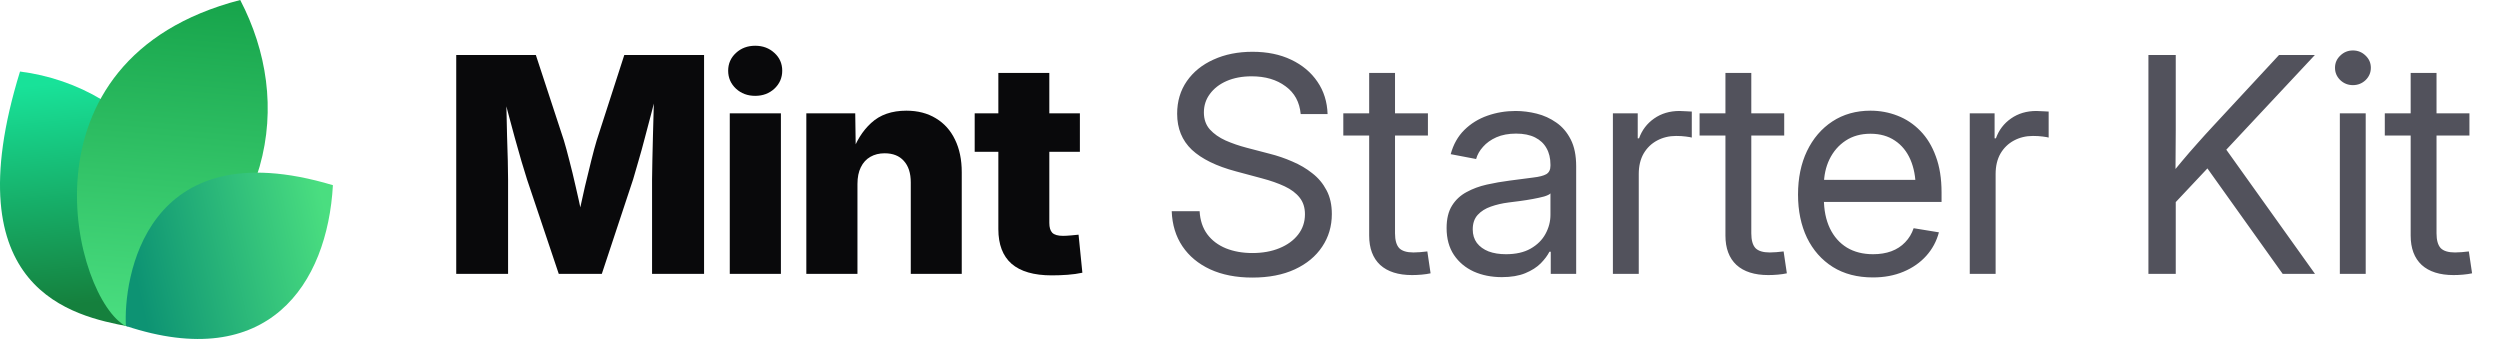
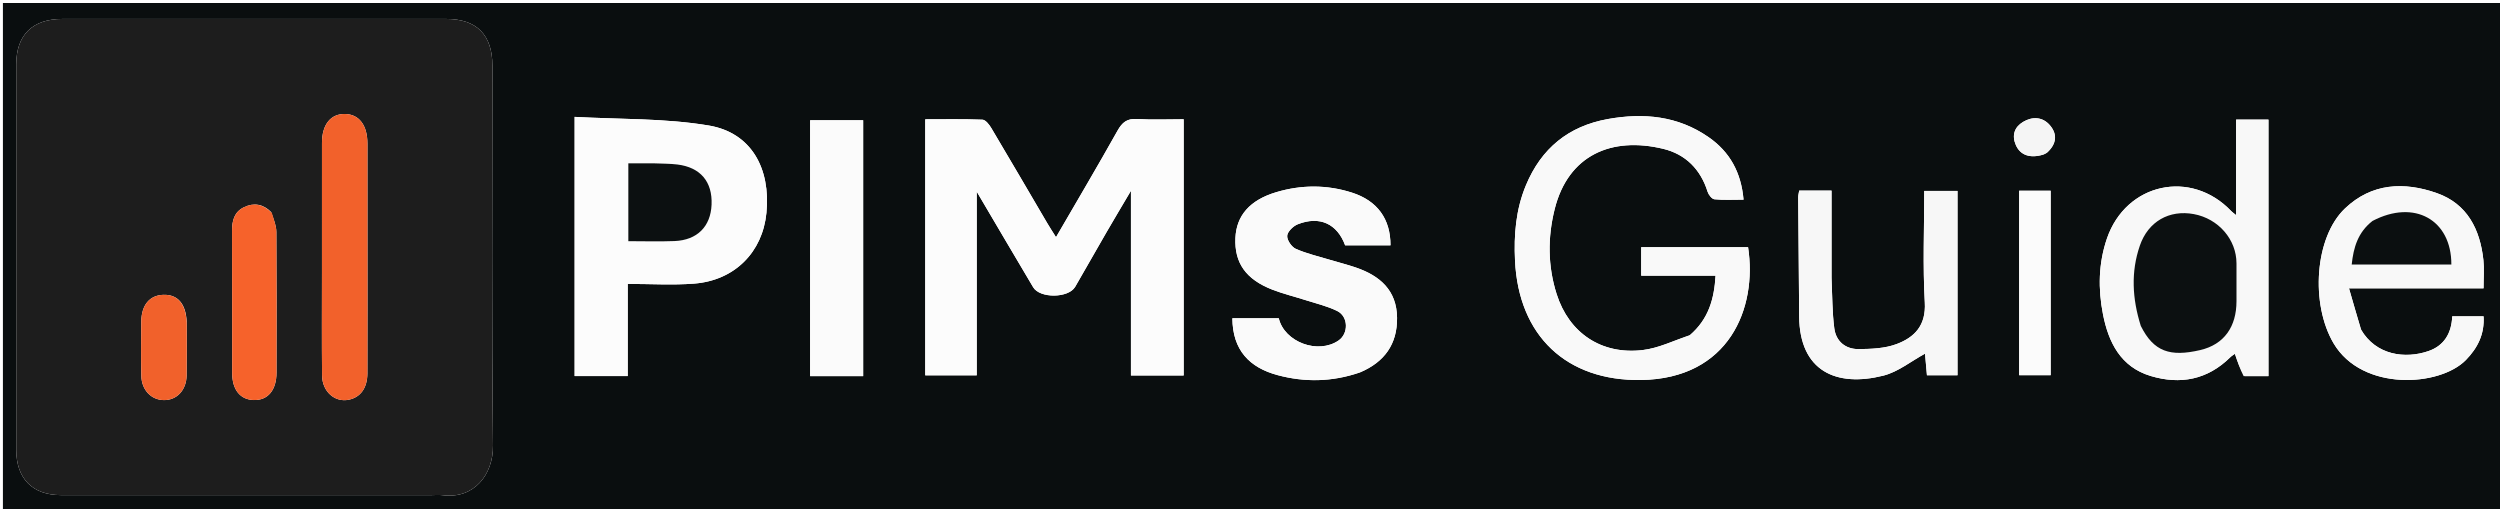
- <svg xmlns="http://www.w3.org/2000/svg" width="177" height="24" viewBox="0 0 177 24" fill="none">
-   <path d="M9.061 23.108C5.268 22.377 -3.391 20.627 1.417 5.064C9.634 6.099 16.973 14.064 9.061 23.108Z" fill="url(#paint0_linear_17557_2020)" />
-   <path d="M8.919 23.094C5.276 21.222 0.784 4.209 17.007 0C20.757 7.193 19.621 16.545 8.919 23.094Z" fill="url(#paint1_linear_17557_2020)" />
-   <path d="M8.914 23.079C8.735 19.882 10.159 9.085 23.57 13.111C23.181 20.123 18.984 26.418 8.914 23.079Z" fill="url(#paint2_linear_17557_2020)" />
-   <path d="M32.301 19.392V3.894H37.938L39.925 9.948C40.036 10.315 40.164 10.787 40.31 11.362C40.462 11.938 40.611 12.552 40.757 13.204C40.91 13.855 41.048 14.483 41.173 15.086C41.305 15.682 41.412 16.192 41.495 16.615H40.695C40.771 16.192 40.871 15.682 40.996 15.086C41.128 14.49 41.267 13.866 41.412 13.214C41.565 12.562 41.714 11.948 41.86 11.373C42.005 10.79 42.133 10.315 42.244 9.948L44.2 3.894H49.848V19.392H46.166V12.704C46.166 12.357 46.173 11.917 46.187 11.383C46.2 10.849 46.214 10.27 46.228 9.646C46.249 9.022 46.266 8.391 46.28 7.753C46.301 7.115 46.311 6.519 46.311 5.964H46.623C46.485 6.561 46.332 7.181 46.166 7.826C45.999 8.471 45.833 9.102 45.666 9.719C45.507 10.336 45.351 10.901 45.198 11.414C45.053 11.928 44.928 12.357 44.824 12.704L42.608 19.392H39.561L37.314 12.704C37.203 12.357 37.072 11.928 36.919 11.414C36.773 10.901 36.614 10.34 36.441 9.729C36.274 9.112 36.104 8.481 35.931 7.836C35.764 7.192 35.608 6.567 35.463 5.964H35.827C35.834 6.512 35.844 7.105 35.858 7.743C35.872 8.374 35.886 9.005 35.9 9.636C35.92 10.26 35.938 10.839 35.952 11.373C35.965 11.907 35.972 12.351 35.972 12.704V19.392H32.301ZM51.668 19.392V8.024H55.288V19.392H51.668ZM53.468 6.786C52.927 6.786 52.473 6.616 52.105 6.276C51.738 5.93 51.554 5.507 51.554 5.007C51.554 4.508 51.738 4.088 52.105 3.749C52.473 3.409 52.927 3.239 53.468 3.239C54.009 3.239 54.463 3.409 54.83 3.749C55.198 4.082 55.382 4.501 55.382 5.007C55.382 5.507 55.198 5.93 54.83 6.276C54.463 6.616 54.009 6.786 53.468 6.786ZM60.708 13.027V19.392H57.088V8.024H60.551L60.593 10.967H60.281C60.593 10.024 61.061 9.268 61.685 8.7C62.309 8.124 63.138 7.836 64.171 7.836C64.975 7.836 65.672 8.017 66.262 8.377C66.851 8.731 67.302 9.234 67.614 9.885C67.933 10.537 68.092 11.307 68.092 12.194V19.392H64.483V12.912C64.483 12.26 64.32 11.754 63.994 11.394C63.675 11.033 63.221 10.853 62.632 10.853C62.25 10.853 61.914 10.936 61.623 11.102C61.332 11.269 61.106 11.515 60.947 11.841C60.787 12.16 60.708 12.555 60.708 13.027ZM76.456 8.024V10.749H69.008V8.024H76.456ZM70.683 5.163H74.292V15.783C74.292 16.102 74.361 16.334 74.5 16.48C74.646 16.625 74.899 16.698 75.259 16.698C75.405 16.698 75.596 16.688 75.831 16.667C76.074 16.646 76.251 16.629 76.362 16.615L76.632 19.309C76.313 19.378 75.963 19.427 75.582 19.455C75.207 19.482 74.836 19.496 74.469 19.496C73.2 19.496 72.25 19.222 71.619 18.674C70.995 18.127 70.683 17.308 70.683 16.22V5.163Z" fill="#09090B" />
-   <path d="M88.667 19.652C87.523 19.652 86.528 19.458 85.682 19.07C84.843 18.681 84.188 18.137 83.716 17.437C83.245 16.736 82.992 15.908 82.957 14.951H84.933C84.968 15.596 85.148 16.14 85.474 16.584C85.8 17.021 86.24 17.354 86.795 17.582C87.35 17.804 87.974 17.915 88.667 17.915C89.388 17.915 90.026 17.801 90.581 17.572C91.143 17.343 91.583 17.024 91.902 16.615C92.228 16.199 92.391 15.717 92.391 15.169C92.391 14.698 92.266 14.306 92.017 13.994C91.767 13.675 91.413 13.408 90.956 13.193C90.498 12.978 89.954 12.787 89.323 12.621L87.502 12.132C86.123 11.765 85.082 11.255 84.382 10.603C83.689 9.944 83.342 9.095 83.342 8.055C83.342 7.174 83.571 6.404 84.028 5.746C84.486 5.087 85.117 4.577 85.921 4.217C86.726 3.849 87.645 3.666 88.678 3.666C89.718 3.666 90.63 3.853 91.413 4.227C92.204 4.602 92.824 5.122 93.275 5.787C93.726 6.446 93.965 7.209 93.993 8.076H92.089C92.013 7.23 91.656 6.574 91.018 6.11C90.387 5.638 89.586 5.403 88.615 5.403C87.95 5.403 87.36 5.513 86.847 5.735C86.341 5.957 85.946 6.262 85.661 6.651C85.377 7.032 85.235 7.469 85.235 7.961C85.235 8.447 85.377 8.849 85.661 9.168C85.946 9.48 86.317 9.74 86.774 9.948C87.232 10.149 87.724 10.319 88.251 10.457L89.884 10.884C90.439 11.023 90.977 11.206 91.496 11.435C92.023 11.657 92.495 11.934 92.911 12.267C93.334 12.593 93.67 12.995 93.92 13.474C94.17 13.945 94.294 14.504 94.294 15.149C94.294 16.015 94.066 16.788 93.608 17.468C93.157 18.148 92.512 18.681 91.673 19.07C90.834 19.458 89.832 19.652 88.667 19.652ZM101.097 8.024V9.594H95.106V8.024H101.097ZM96.937 5.163H98.767V16.521C98.767 17 98.865 17.347 99.059 17.562C99.26 17.77 99.6 17.874 100.078 17.874C100.21 17.874 100.366 17.867 100.546 17.853C100.733 17.832 100.903 17.815 101.056 17.801L101.285 19.351C101.097 19.392 100.886 19.423 100.65 19.444C100.414 19.465 100.189 19.475 99.974 19.475C98.996 19.475 98.244 19.236 97.717 18.758C97.197 18.272 96.937 17.579 96.937 16.677V5.163ZM106.33 19.621C105.595 19.621 104.932 19.489 104.343 19.226C103.754 18.955 103.285 18.564 102.939 18.05C102.592 17.53 102.419 16.896 102.419 16.147C102.419 15.495 102.547 14.965 102.804 14.556C103.06 14.146 103.403 13.828 103.833 13.599C104.263 13.363 104.742 13.186 105.269 13.068C105.796 12.95 106.333 12.857 106.881 12.787C107.574 12.69 108.132 12.617 108.555 12.569C108.978 12.52 109.287 12.441 109.481 12.33C109.675 12.212 109.772 12.014 109.772 11.737V11.654C109.772 11.203 109.679 10.815 109.492 10.489C109.311 10.163 109.041 9.91 108.68 9.729C108.32 9.549 107.872 9.459 107.338 9.459C106.805 9.459 106.34 9.546 105.945 9.719C105.556 9.892 105.241 10.118 104.998 10.395C104.755 10.665 104.593 10.953 104.509 11.258L102.71 10.915C102.897 10.222 103.22 9.65 103.677 9.199C104.135 8.748 104.679 8.412 105.31 8.19C105.941 7.968 106.607 7.857 107.307 7.857C107.8 7.857 108.295 7.92 108.795 8.044C109.301 8.169 109.765 8.381 110.188 8.679C110.611 8.97 110.951 9.369 111.208 9.875C111.464 10.374 111.593 11.005 111.593 11.768V19.392H109.793V17.822H109.7C109.568 18.085 109.363 18.359 109.086 18.643C108.809 18.921 108.444 19.153 107.994 19.34C107.543 19.527 106.988 19.621 106.33 19.621ZM106.621 17.998C107.321 17.998 107.904 17.867 108.368 17.603C108.84 17.333 109.19 16.986 109.419 16.563C109.654 16.133 109.772 15.682 109.772 15.211V13.692C109.703 13.769 109.554 13.841 109.325 13.911C109.096 13.973 108.829 14.032 108.524 14.088C108.226 14.143 107.921 14.192 107.609 14.233C107.304 14.275 107.033 14.309 106.798 14.337C106.354 14.393 105.938 14.49 105.549 14.628C105.168 14.76 104.86 14.954 104.624 15.211C104.388 15.467 104.27 15.811 104.27 16.241C104.27 16.615 104.367 16.934 104.561 17.198C104.762 17.461 105.04 17.662 105.393 17.801C105.747 17.933 106.156 17.998 106.621 17.998ZM114.193 19.392V8.024H115.951V9.792H116.045C116.253 9.209 116.61 8.741 117.116 8.388C117.622 8.034 118.219 7.857 118.905 7.857C119.058 7.857 119.217 7.864 119.384 7.878C119.55 7.885 119.682 7.892 119.779 7.899V9.74C119.716 9.719 119.578 9.695 119.363 9.667C119.155 9.639 118.922 9.625 118.666 9.625C118.174 9.625 117.726 9.733 117.324 9.948C116.922 10.163 116.603 10.471 116.367 10.874C116.138 11.276 116.024 11.758 116.024 12.319V19.392H114.193ZM126.322 8.024V9.594H120.33V8.024H126.322ZM122.161 5.163H123.992V16.521C123.992 17 124.089 17.347 124.283 17.562C124.484 17.77 124.824 17.874 125.302 17.874C125.434 17.874 125.59 17.867 125.77 17.853C125.958 17.832 126.127 17.815 126.28 17.801L126.509 19.351C126.322 19.392 126.11 19.423 125.874 19.444C125.639 19.465 125.413 19.475 125.198 19.475C124.221 19.475 123.468 19.236 122.941 18.758C122.421 18.272 122.161 17.579 122.161 16.677V5.163ZM132.604 19.642C131.502 19.642 130.555 19.396 129.765 18.903C128.974 18.404 128.364 17.714 127.934 16.834C127.511 15.946 127.3 14.927 127.3 13.775C127.3 12.611 127.511 11.584 127.934 10.697C128.364 9.802 128.964 9.102 129.734 8.596C130.51 8.089 131.408 7.836 132.428 7.836C133.1 7.836 133.738 7.954 134.341 8.19C134.952 8.426 135.489 8.783 135.954 9.261C136.425 9.74 136.793 10.343 137.056 11.071C137.327 11.792 137.462 12.645 137.462 13.63V14.296H128.433V12.735H136.463L135.631 13.297C135.631 12.541 135.506 11.876 135.257 11.3C135.007 10.725 134.643 10.277 134.165 9.958C133.686 9.632 133.107 9.469 132.428 9.469C131.748 9.469 131.162 9.632 130.67 9.958C130.177 10.284 129.796 10.725 129.526 11.279C129.262 11.827 129.13 12.441 129.13 13.12V14.046C129.13 14.864 129.273 15.572 129.557 16.168C129.841 16.757 130.243 17.211 130.763 17.53C131.283 17.842 131.901 17.998 132.615 17.998C133.093 17.998 133.523 17.929 133.905 17.79C134.293 17.645 134.619 17.433 134.882 17.156C135.153 16.879 135.354 16.546 135.486 16.157L137.275 16.449C137.108 17.08 136.81 17.634 136.38 18.113C135.95 18.591 135.413 18.966 134.768 19.236C134.123 19.507 133.402 19.642 132.604 19.642ZM139.459 19.392V8.024H141.217V9.792H141.311C141.519 9.209 141.876 8.741 142.382 8.388C142.888 8.034 143.485 7.857 144.171 7.857C144.324 7.857 144.483 7.864 144.649 7.878C144.816 7.885 144.948 7.892 145.045 7.899V9.74C144.982 9.719 144.844 9.695 144.629 9.667C144.421 9.639 144.188 9.625 143.932 9.625C143.439 9.625 142.992 9.733 142.59 9.948C142.188 10.163 141.869 10.471 141.633 10.874C141.404 11.276 141.29 11.758 141.29 12.319V19.392H139.459ZM153.429 14.961V12.715C153.783 12.257 154.136 11.82 154.49 11.404C154.844 10.981 155.204 10.565 155.572 10.156C155.939 9.74 156.314 9.327 156.695 8.918L161.355 3.894H163.893L157.277 10.967H157.184L153.429 14.961ZM152.108 19.392V3.894H154.043V9.241L154.022 12.559L154.043 13.505V19.392H152.108ZM161.615 19.392L155.967 11.477L157.173 9.969L163.903 19.392H161.615ZM165.661 19.392V8.024H167.492V19.392H165.661ZM166.587 6.027C166.24 6.027 165.942 5.909 165.692 5.673C165.443 5.43 165.318 5.139 165.318 4.799C165.318 4.459 165.443 4.172 165.692 3.936C165.942 3.693 166.24 3.572 166.587 3.572C166.934 3.572 167.232 3.693 167.482 3.936C167.731 4.172 167.856 4.459 167.856 4.799C167.856 5.139 167.731 5.43 167.482 5.673C167.232 5.909 166.934 6.027 166.587 6.027ZM174.836 8.024V9.594H168.844V8.024H174.836ZM170.675 5.163H172.506V16.521C172.506 17 172.603 17.347 172.797 17.562C172.998 17.77 173.338 17.874 173.816 17.874C173.948 17.874 174.104 17.867 174.284 17.853C174.472 17.832 174.641 17.815 174.794 17.801L175.023 19.351C174.836 19.392 174.624 19.423 174.388 19.444C174.153 19.465 173.927 19.475 173.712 19.475C172.735 19.475 171.982 19.236 171.455 18.758C170.935 18.272 170.675 17.579 170.675 16.677V5.163Z" fill="#52525C" />
-   <defs>
-     <linearGradient id="paint0_linear_17557_2020" x1="3.776" y1="5.916" x2="5.232" y2="21.559" gradientUnits="userSpaceOnUse">
-       <stop stop-color="#18E299" />
-       <stop offset="1" stop-color="#15803D" />
-     </linearGradient>
-     <linearGradient id="paint1_linear_17557_2020" x1="12.171" y1="-0.718" x2="10.19" y2="22.983" gradientUnits="userSpaceOnUse">
-       <stop stop-color="#16A34A" />
-       <stop offset="1" stop-color="#4ADE80" />
-     </linearGradient>
-     <linearGradient id="paint2_linear_17557_2020" x1="23.133" y1="15.353" x2="9.338" y2="18.52" gradientUnits="userSpaceOnUse">
-       <stop stop-color="#4ADE80" />
-       <stop offset="1" stop-color="#0D9373" />
-     </linearGradient>
-   </defs>
+ <svg xmlns="http://www.w3.org/2000/svg" version="1.1" id="Layer_1" x="0px" y="0px" width="100%" viewBox="0 0 924 188" enable-background="new 0 0 924 188" xml:space="preserve">
+   <path fill="#0A0E0F" opacity="1" stroke="none" d=" M684,189   C456.051,189 228.602,189 1.077,189   C1.077,126.399 1.077,63.797 1.077,1.098   C309,1.098 617,1.098 924.973,1.098   C924.973,63.731 924.973,126.366 924.973,189   C844.797,189 764.649,189 684,189  M159.472,182.996   C160.805,182.996 162.157,182.845 163.467,183.019   C175.095,184.57 182.327,175.503 182.211,164.699   C181.709,117.897 181.994,71.086 181.998,24.278   C181.999,12.908 176.181,7.004 164.949,7.004   C117.641,7.004 70.334,7.004 23.026,7.004   C12.01,7.004 6.002,12.937 6.003,23.802   C6.005,71.276 6.004,118.751 6.003,166.225   C6.002,176.887 12.02,182.995 22.555,182.995   C67.864,182.998 113.172,182.996 159.472,182.996  M417.994,108.5   C417.994,118.593 417.994,128.686 417.994,138.777   C424.823,138.777 431.081,138.777 437.483,138.777   C437.483,107.18 437.483,75.812 437.483,44.079   C431.549,44.079 425.899,44.345 420.29,43.985   C416.574,43.746 414.777,45.193 413.026,48.319   C405.708,61.378 398.079,74.263 390.302,87.661   C388.992,85.571 387.998,84.068 387.086,82.516   C380.197,70.789 373.357,59.034 366.401,47.348   C365.639,46.068 364.273,44.286 363.125,44.239   C356.067,43.951 348.991,44.095 341.974,44.095   C341.974,76.11 341.974,107.467 341.974,138.727   C348.434,138.727 354.526,138.727 360.996,138.727   C360.996,116.425 360.996,94.398 360.996,70.83   C368.461,83.484 375.125,94.843 381.858,106.16   C384.359,110.362 394.935,110.228 397.386,105.998   C401.29,99.261 405.116,92.479 409.017,85.74   C411.744,81.031 414.542,76.363 417.994,70.513   C417.994,83.857 417.994,95.679 417.994,108.5  M218.589,139.004   C223.011,139.004 227.434,139.004 232.004,139.004   C232.004,132.877 232.004,127.393 232.004,121.909   C232.004,116.491 232.004,111.072 232.004,104.931   C240.638,104.931 248.642,105.443 256.558,104.821   C271.536,103.644 281.855,93.209 283.273,78.678   C284.891,62.105 277.577,49.018 261.967,46.391   C245.765,43.663 229.025,44.136 212.382,43.202   C212.382,75.998 212.382,107.376 212.382,139.004   C214.329,139.004 215.975,139.004 218.589,139.004  M624.396,124.022   C618.65,125.873 613.018,128.69 607.135,129.386   C591.907,131.188 579.922,123.11 575.338,108.697   C572.041,98.33 571.97,87.791 574.623,77.229   C579.646,57.233 595.739,50.416 614.705,55.001   C622.964,56.997 628.523,62.549 631.128,70.869   C631.481,71.994 632.708,73.561 633.656,73.655   C637.068,73.993 640.534,73.787 644.414,73.787   C643.528,63.653 639.297,56.113 631.499,50.699   C620.159,42.825 607.518,41.628 594.296,43.996   C579.713,46.608 569.662,54.834 563.976,68.499   C560.258,77.433 559.493,86.721 559.947,96.289   C561.268,124.159 578.992,140.851 606.505,140.45   C639.015,139.976 649.551,113.99 646.092,91.377   C632.82,91.377 619.583,91.377 606.59,91.377   C606.59,95.02 606.59,98.259 606.59,101.877   C615.912,101.877 624.854,101.877 634.074,101.877   C633.57,110.498 631.491,117.953 624.396,124.022  M502.865,137.55   C511.737,133.785 516.463,127.154 516.355,117.448   C516.242,107.291 510.008,101.922 501.135,98.879   C498.013,97.808 494.798,97.011 491.635,96.055   C487.372,94.766 482.979,93.76 478.932,91.975   C477.369,91.286 475.632,88.729 475.746,87.15   C475.857,85.608 477.962,83.559 479.649,82.891   C487.782,79.674 494.26,82.749 497.164,90.684   C502.795,90.684 508.369,90.684 513.924,90.684   C513.959,80.934 509.064,74.179 499.634,71.178   C490.363,68.227 480.966,68.257 471.656,71.046   C461.94,73.957 456.964,79.68 456.607,87.973   C456.212,97.146 460.461,103.246 470.281,107.061   C474.283,108.615 478.493,109.625 482.589,110.943   C486.511,112.206 490.61,113.141 494.263,114.96   C498.392,117.016 498.452,123.272 494.759,125.827   C487.135,131.102 474.718,126.424 472.635,117.64   C466.88,117.64 461.174,117.64 455.486,117.64   C455.571,129.399 461.777,135.855 472.222,138.653   C482.155,141.314 492.256,141.226 502.865,137.55  M829.708,139.012   C832.642,139.012 835.577,139.012 838.42,139.012   C838.42,107.018 838.42,75.645 838.42,44.214   C834.399,44.214 830.755,44.214 826.469,44.214   C826.469,55.837 826.469,67.335 826.469,79.524   C825.382,78.63 824.997,78.376 824.687,78.05   C809.8,62.391 785.777,67.645 778.731,88.129   C775.566,97.331 775.421,106.805 777.267,116.193   C779.307,126.567 783.799,135.625 794.88,138.961   C805.843,142.262 815.885,140.35 824.288,132.064   C824.822,131.537 825.494,131.152 826.015,130.765   C826.998,133.693 827.889,136.349 829.708,139.012  M872.549,121.668   C871.171,116.9 869.794,112.132 868.182,106.556   C885.658,106.556 901.722,106.556 917.917,106.556   C917.917,102.731 918.219,99.376 917.862,96.092   C916.631,84.77 911.92,75.346 900.654,71.375   C888.576,67.118 876.606,67.623 866.704,77.045   C855.472,87.732 853.898,112.363 862.502,126.905   C873.059,144.747 901.736,142.94 911.388,133.061   C915.77,128.577 918.326,123.458 917.93,116.91   C913.989,116.91 910.262,116.91 906.344,116.91   C906.092,123.235 903.31,127.781 897.545,129.767   C888.952,132.728 878.143,131.325 872.549,121.668  M676.932,102.497   C676.932,91.888 676.932,81.279 676.932,70.438   C672.666,70.438 668.911,70.438 664.982,70.438   C664.843,71.344 664.608,72.146 664.614,72.947   C664.719,87.593 664.883,102.239 664.974,116.886   C665.1,137.204 678.713,143.2 696.074,138.837   C701.513,137.47 706.304,133.524 711.48,130.711   C711.703,133.188 711.951,135.942 712.198,138.686   C716.075,138.686 719.803,138.686 723.494,138.686   C723.494,115.791 723.494,93.227 723.494,70.565   C719.303,70.565 715.425,70.565 711.199,70.565   C711.199,84.56 710.631,98.224 711.406,111.812   C711.891,120.294 707.634,124.664 701.006,127.164   C696.687,128.794 691.667,128.987 686.953,129.031   C682.128,129.077 678.59,126.189 677.956,121.35   C677.184,115.455 677.237,109.452 676.932,102.497  M311.43,139.007   C314.011,139.007 316.591,139.007 319.027,139.007   C319.027,106.987 319.027,75.632 319.027,44.453   C312.258,44.453 305.86,44.453 299.421,44.453   C299.421,76.058 299.421,107.286 299.421,139.007   C303.23,139.007 306.845,139.007 311.43,139.007  M757.923,94.5   C757.923,86.569 757.923,78.638 757.923,70.498   C753.728,70.498 750.019,70.498 746.284,70.498   C746.284,93.457 746.284,116.127 746.284,138.665   C750.303,138.665 754.023,138.665 757.923,138.665   C757.923,124.049 757.923,109.775 757.923,94.5  M756.671,56.363   C760.05,53.3 760.56,49.706 757.642,46.298   C754.938,43.14 751.148,43.007 747.723,45.064   C744.548,46.971 743.483,50.017 745.061,53.62   C746.696,57.355 750.316,58.613 755.116,57.155   C755.432,57.059 755.732,56.912 756.671,56.363  z" />
+   <path fill="#1D1D1D" opacity="1" stroke="none" d=" M158.977,182.996   C113.172,182.996 67.864,182.998 22.555,182.995   C12.02,182.995 6.002,176.887 6.003,166.225   C6.004,118.751 6.005,71.276 6.003,23.802   C6.002,12.937 12.01,7.004 23.026,7.004   C70.334,7.004 117.641,7.004 164.949,7.004   C176.181,7.004 181.999,12.908 181.998,24.278   C181.994,71.086 181.709,117.897 182.211,164.699   C182.327,175.503 175.095,184.57 163.467,183.019   C162.157,182.845 160.805,182.996 158.977,182.996  M135.808,87.5   C135.808,76.008 135.822,64.517 135.802,53.025   C135.791,46.245 132.695,42.219 127.496,42.128   C122.239,42.037 119.01,46.042 119.001,52.787   C118.98,68.941 118.994,85.096 118.995,101.251   C118.995,113.742 118.918,126.233 119.031,138.723   C119.086,144.765 123.8,148.859 128.996,147.72   C133.3,146.777 135.777,143.351 135.791,137.964   C135.835,121.476 135.807,104.988 135.808,87.5  M100.226,78.393   C97.303,75.41 93.843,74.828 90.176,76.59   C86.567,78.324 85.742,81.591 85.759,85.379   C85.836,102.868 85.772,120.358 85.805,137.848   C85.816,144.082 88.806,147.734 93.822,147.855   C99.015,147.979 102.189,144.204 102.2,137.707   C102.231,120.384 102.264,103.06 102.146,85.738   C102.131,83.505 101.23,81.278 100.226,78.393  M69.008,118.832   C68.653,112.204 65.636,108.777 60.33,108.97   C55.252,109.156 52.256,112.778 52.208,118.954   C52.155,125.618 52.087,132.285 52.234,138.946   C52.35,144.136 55.875,147.779 60.48,147.873   C65.304,147.971 68.887,144.24 68.981,138.75   C69.088,132.421 69.007,126.088 69.008,118.832  z" />
+   <path fill="#FCFCFC" opacity="1" stroke="none" d=" M417.994,108   C417.994,95.679 417.994,83.857 417.994,70.513   C414.542,76.363 411.744,81.031 409.017,85.74   C405.116,92.479 401.29,99.261 397.386,105.998   C394.935,110.228 384.359,110.362 381.858,106.16   C375.125,94.843 368.461,83.484 360.996,70.83   C360.996,94.398 360.996,116.425 360.996,138.727   C354.526,138.727 348.434,138.727 341.974,138.727   C341.974,107.467 341.974,76.11 341.974,44.095   C348.991,44.095 356.067,43.951 363.125,44.239   C364.273,44.286 365.639,46.068 366.401,47.348   C373.357,59.034 380.197,70.789 387.086,82.516   C387.998,84.068 388.992,85.571 390.302,87.661   C398.079,74.263 405.708,61.378 413.026,48.319   C414.777,45.193 416.574,43.746 420.29,43.985   C425.899,44.345 431.549,44.079 437.483,44.079   C437.483,75.812 437.483,107.18 437.483,138.777   C431.081,138.777 424.823,138.777 417.994,138.777   C417.994,128.686 417.994,118.593 417.994,108  z" />
+   <path fill="#FCFCFC" opacity="1" stroke="none" d=" M218.105,139.004   C215.975,139.004 214.329,139.004 212.382,139.004   C212.382,107.376 212.382,75.998 212.382,43.202   C229.025,44.136 245.765,43.663 261.967,46.391   C277.577,49.018 284.891,62.105 283.273,78.678   C281.855,93.209 271.536,103.644 256.558,104.821   C248.642,105.443 240.638,104.931 232.004,104.931   C232.004,111.072 232.004,116.491 232.004,121.909   C232.004,127.393 232.004,132.877 232.004,139.004   C227.434,139.004 223.011,139.004 218.105,139.004  M241.443,60.375   C238.357,60.375 235.271,60.375 232.232,60.375   C232.232,70.349 232.232,79.617 232.232,89.138   C238.082,89.138 243.71,89.324 249.321,89.094   C257.693,88.752 262.656,83.728 262.999,75.65   C263.36,67.165 258.876,61.836 250.339,60.796   C247.71,60.475 245.038,60.505 241.443,60.375  z" />
+   <path fill="#F9F9F9" opacity="1" stroke="none" d=" M624.684,123.795   C631.491,117.953 633.57,110.498 634.074,101.877   C624.854,101.877 615.912,101.877 606.59,101.877   C606.59,98.259 606.59,95.02 606.59,91.377   C619.583,91.377 632.82,91.377 646.092,91.377   C649.551,113.99 639.015,139.976 606.505,140.45   C578.992,140.851 561.268,124.159 559.947,96.289   C559.493,86.721 560.258,77.433 563.976,68.499   C569.662,54.834 579.713,46.608 594.296,43.996   C607.518,41.628 620.159,42.825 631.499,50.699   C639.297,56.113 643.528,63.653 644.414,73.787   C640.534,73.787 637.068,73.993 633.656,73.655   C632.708,73.561 631.481,71.994 631.128,70.869   C628.523,62.549 622.964,56.997 614.705,55.001   C595.739,50.416 579.646,57.233 574.623,77.229   C571.97,87.791 572.041,98.33 575.338,108.697   C579.922,123.11 591.907,131.188 607.135,129.386   C613.018,128.69 618.65,125.873 624.684,123.795  z" />
+   <path fill="#FAFAFA" opacity="1" stroke="none" d=" M502.506,137.7   C492.256,141.226 482.155,141.314 472.222,138.653   C461.777,135.855 455.571,129.399 455.486,117.64   C461.174,117.64 466.88,117.64 472.635,117.64   C474.718,126.424 487.135,131.102 494.759,125.827   C498.452,123.272 498.392,117.016 494.263,114.96   C490.61,113.141 486.511,112.206 482.589,110.943   C478.493,109.625 474.283,108.615 470.281,107.061   C460.461,103.246 456.212,97.146 456.607,87.973   C456.964,79.68 461.94,73.957 471.656,71.046   C480.966,68.257 490.363,68.227 499.634,71.178   C509.064,74.179 513.959,80.934 513.924,90.684   C508.369,90.684 502.795,90.684 497.164,90.684   C494.26,82.749 487.782,79.674 479.649,82.891   C477.962,83.559 475.857,85.608 475.746,87.15   C475.632,88.729 477.369,91.286 478.932,91.975   C482.979,93.76 487.372,94.766 491.635,96.055   C494.798,97.011 498.013,97.808 501.135,98.879   C510.008,101.922 516.242,107.291 516.355,117.448   C516.463,127.154 511.737,133.785 502.506,137.7  z" />
+   <path fill="#F8F8F8" opacity="1" stroke="none" d=" M829.244,139.008   C827.889,136.349 826.998,133.693 826.015,130.765   C825.494,131.152 824.822,131.537 824.288,132.064   C815.885,140.35 805.843,142.262 794.88,138.961   C783.799,135.625 779.307,126.567 777.267,116.193   C775.421,106.805 775.566,97.331 778.731,88.129   C785.777,67.645 809.8,62.391 824.687,78.05   C824.997,78.376 825.382,78.63 826.469,79.524   C826.469,67.335 826.469,55.837 826.469,44.214   C830.755,44.214 834.399,44.214 838.42,44.214   C838.42,75.645 838.42,107.018 838.42,139.012   C835.577,139.012 832.642,139.012 829.244,139.008  M791.385,120.809   C796.019,130.071 802.162,131.932 813.121,129.408   C822.149,127.33 826.609,120.655 826.609,111.313   C826.609,106.661 826.61,102.008 826.609,97.356   C826.607,88.512 819.949,80.82 810.834,79.129   C801.792,77.452 793.958,81.836 790.884,90.793   C787.547,100.513 788.059,110.344 791.385,120.809  z" />
+   <path fill="#F8F8F8" opacity="1" stroke="none" d=" M872.734,121.998   C878.143,131.325 888.952,132.728 897.545,129.767   C903.31,127.781 906.092,123.235 906.344,116.91   C910.262,116.91 913.989,116.91 917.93,116.91   C918.326,123.458 915.77,128.577 911.388,133.061   C901.736,142.94 873.059,144.747 862.502,126.905   C853.898,112.363 855.472,87.732 866.704,77.045   C876.606,67.623 888.576,67.118 900.654,71.375   C911.92,75.346 916.631,84.77 917.862,96.092   C918.219,99.376 917.917,102.731 917.917,106.556   C901.722,106.556 885.658,106.556 868.182,106.556   C869.794,112.132 871.171,116.9 872.734,121.998  M876.565,81.897   C871.441,85.901 869.847,91.54 869.186,97.77   C881.522,97.77 893.774,97.77 906.025,97.77   C906.066,81.216 892.327,73.542 876.565,81.897  z" />
+   <path fill="#F7F7F7" opacity="1" stroke="none" d=" M676.932,102.996   C677.237,109.452 677.184,115.455 677.956,121.35   C678.59,126.189 682.128,129.077 686.953,129.031   C691.667,128.987 696.687,128.794 701.006,127.164   C707.634,124.664 711.891,120.294 711.406,111.812   C710.631,98.224 711.199,84.56 711.199,70.565   C715.425,70.565 719.303,70.565 723.494,70.565   C723.494,93.227 723.494,115.791 723.494,138.686   C719.803,138.686 716.075,138.686 712.198,138.686   C711.951,135.942 711.703,133.188 711.48,130.711   C706.304,133.524 701.513,137.47 696.074,138.837   C678.713,143.2 665.1,137.204 664.974,116.886   C664.883,102.239 664.719,87.593 664.614,72.947   C664.608,72.146 664.843,71.344 664.982,70.438   C668.911,70.438 672.666,70.438 676.932,70.438   C676.932,81.279 676.932,91.888 676.932,102.996  z" />
+   <path fill="#FBFBFB" opacity="1" stroke="none" d=" M310.945,139.007   C306.845,139.007 303.23,139.007 299.421,139.007   C299.421,107.286 299.421,76.058 299.421,44.453   C305.86,44.453 312.258,44.453 319.027,44.453   C319.027,75.632 319.027,106.987 319.027,139.007   C316.591,139.007 314.011,139.007 310.945,139.007  z" />
+   <path fill="#FBFBFB" opacity="1" stroke="none" d=" M757.923,95   C757.923,109.775 757.923,124.049 757.923,138.665   C754.023,138.665 750.303,138.665 746.284,138.665   C746.284,116.127 746.284,93.457 746.284,70.498   C750.019,70.498 753.728,70.498 757.923,70.498   C757.923,78.638 757.923,86.569 757.923,95  z" />
+   <path fill="#F5F5F5" opacity="1" stroke="none" d=" M756.356,56.576   C755.732,56.912 755.432,57.059 755.116,57.155   C750.316,58.613 746.696,57.355 745.061,53.62   C743.483,50.017 744.548,46.971 747.723,45.064   C751.148,43.007 754.938,43.14 757.642,46.298   C760.56,49.706 760.05,53.3 756.356,56.576  z" />
+   <path fill="#F2612B" opacity="1" stroke="none" d=" M135.808,88   C135.807,104.988 135.835,121.476 135.791,137.964   C135.777,143.351 133.3,146.777 128.996,147.72   C123.8,148.859 119.086,144.765 119.031,138.723   C118.918,126.233 118.995,113.742 118.995,101.251   C118.994,85.096 118.98,68.941 119.001,52.787   C119.01,46.042 122.239,42.037 127.496,42.128   C132.695,42.219 135.791,46.245 135.802,53.025   C135.822,64.517 135.808,76.008 135.808,88  z" />
+   <path fill="#F6622B" opacity="1" stroke="none" d=" M100.482,78.72   C101.23,81.278 102.131,83.505 102.146,85.738   C102.264,103.06 102.231,120.384 102.2,137.707   C102.189,144.204 99.015,147.979 93.822,147.855   C88.806,147.734 85.816,144.082 85.805,137.848   C85.772,120.358 85.836,102.868 85.759,85.379   C85.742,81.591 86.567,78.324 90.176,76.59   C93.843,74.828 97.303,75.41 100.482,78.72  z" />
+   <path fill="#F1612B" opacity="1" stroke="none" d=" M69.008,119.295   C69.007,126.088 69.088,132.421 68.981,138.75   C68.887,144.24 65.304,147.971 60.48,147.873   C55.875,147.779 52.35,144.136 52.234,138.946   C52.087,132.285 52.155,125.618 52.208,118.954   C52.256,112.778 55.252,109.156 60.33,108.97   C65.636,108.777 68.653,112.204 69.008,119.295  z" />
+   <path fill="#0C1011" opacity="1" stroke="none" d=" M241.915,60.375   C245.038,60.505 247.71,60.475 250.339,60.796   C258.876,61.836 263.36,67.165 262.999,75.65   C262.656,83.728 257.693,88.752 249.321,89.094   C243.71,89.324 238.082,89.138 232.232,89.138   C232.232,79.617 232.232,70.349 232.232,60.375   C235.271,60.375 238.357,60.375 241.915,60.375  z" />
+   <path fill="#0C1011" opacity="1" stroke="none" d=" M791.235,120.45   C788.059,110.344 787.547,100.513 790.884,90.793   C793.958,81.836 801.792,77.452 810.834,79.129   C819.949,80.82 826.607,88.512 826.609,97.356   C826.61,102.008 826.609,106.661 826.609,111.313   C826.609,120.655 822.149,127.33 813.121,129.408   C802.162,131.932 796.019,130.071 791.235,120.45  z" />
+   <path fill="#0B0F10" opacity="1" stroke="none" d=" M876.868,81.665   C892.327,73.542 906.066,81.216 906.025,97.77   C893.774,97.77 881.522,97.77 869.186,97.77   C869.847,91.54 871.441,85.901 876.868,81.665  z" />
</svg>
